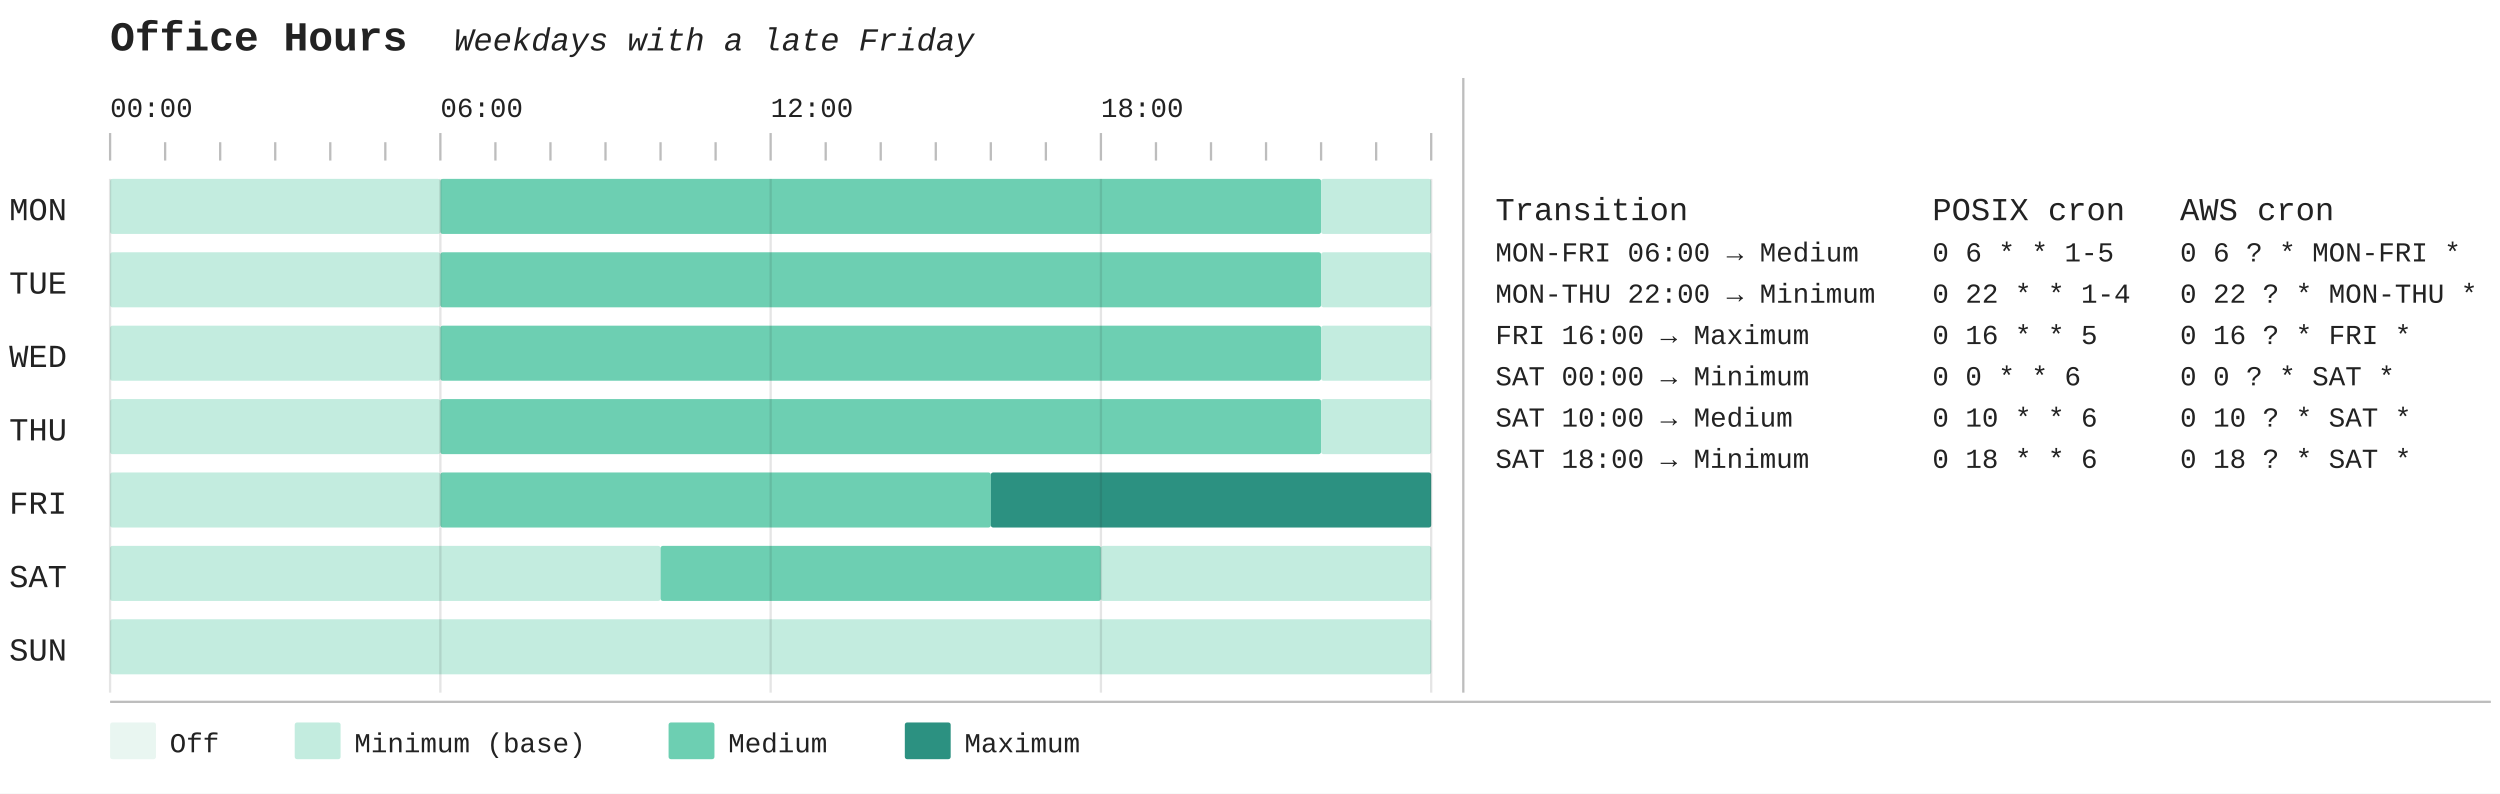
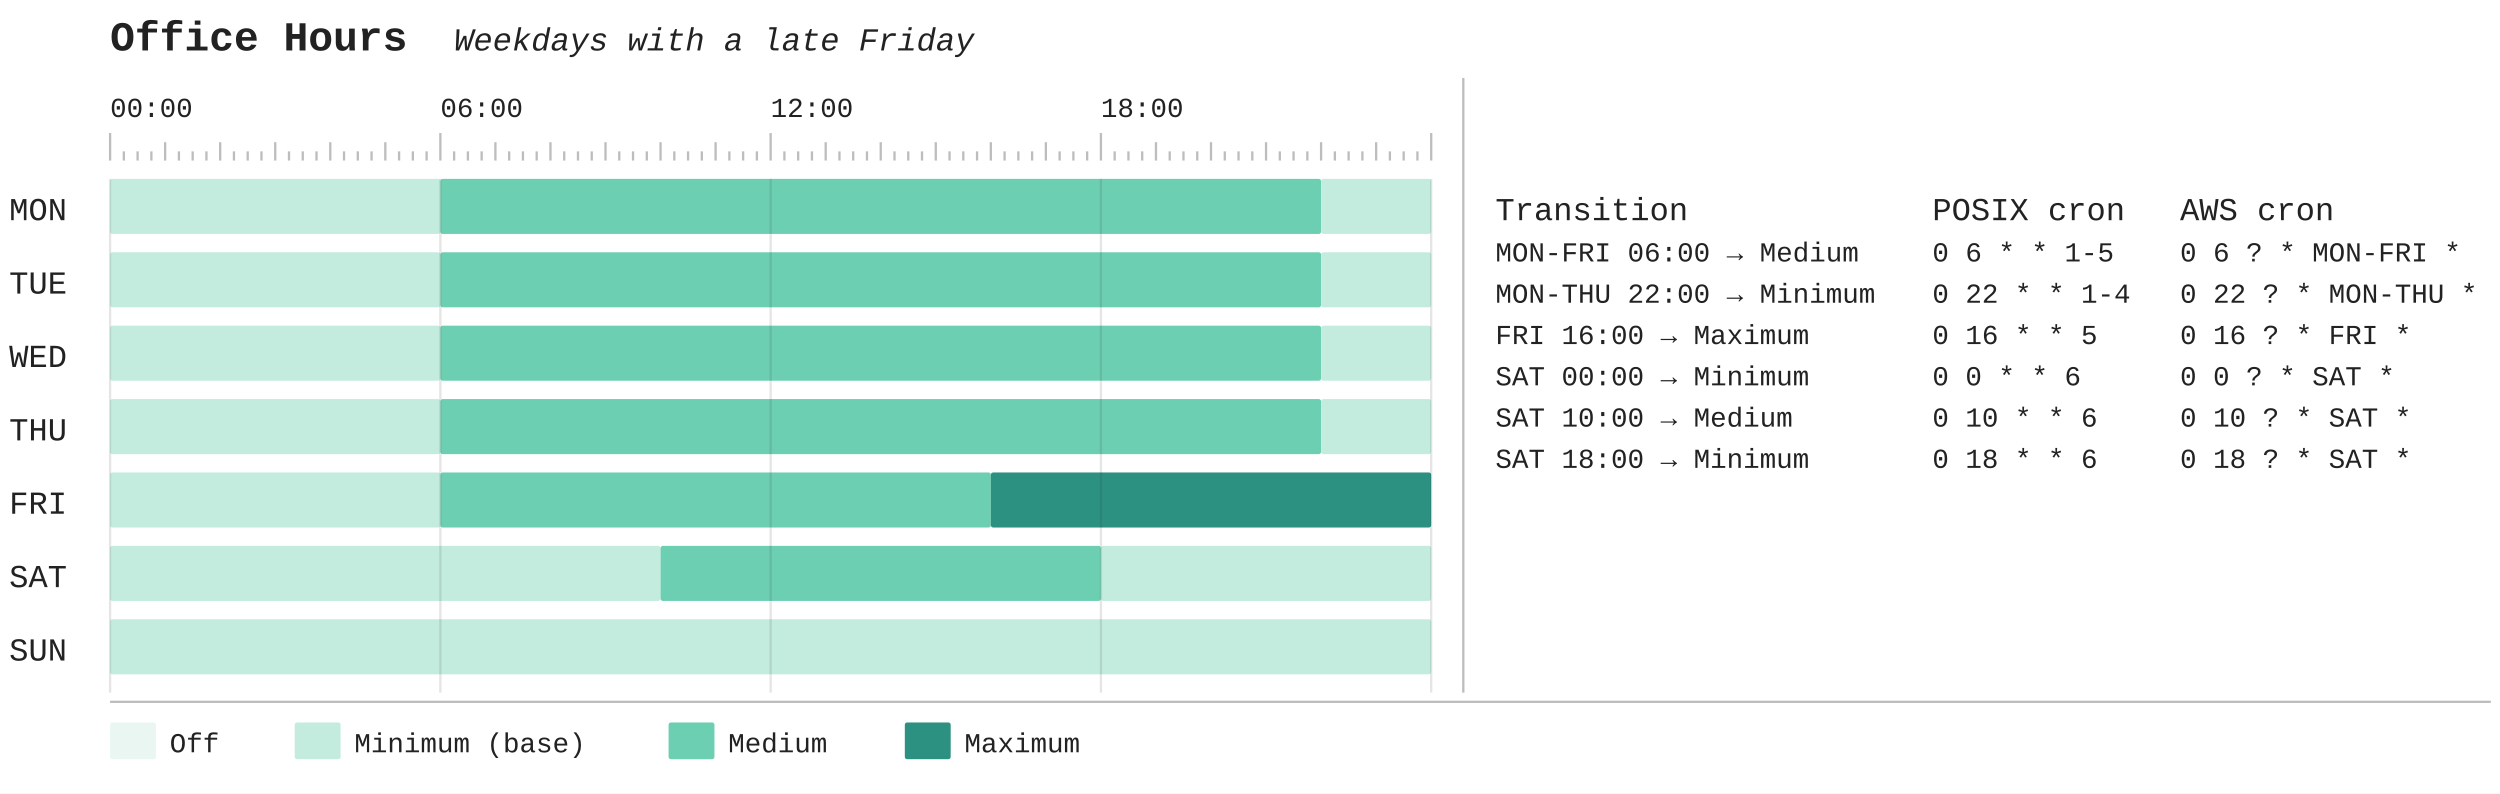
<svg xmlns="http://www.w3.org/2000/svg" width="1090" height="346" viewBox="0 0 1090 346" style="color-scheme: light dark" font-family="Ubuntu Mono, 'Courier New', Courier, monospace">
  <style>
    .background { fill: #ffffff; }
    .label { fill: #222222; }
    .divider { stroke: #222222; stroke-opacity: 0.3; }
    .guide { stroke: #222222; stroke-opacity: 0.12; }
    .tier-0 { fill: #A7DCC840; }
    .tier-1 { fill: #B8E8D9D9; }
    .tier-2 { fill: #54C6A5D9; }
    .tier-3 { fill: #087E6BD9; }
    @media (prefers-color-scheme: dark) {
      .background { fill: #1a1a2e; }
      .label { fill: #cccccc; }
      .divider { stroke: #cccccc; }
      .guide { stroke: #cccccc; }
      .tier-0 { fill: #B9A5FF40; }
      .tier-1 { fill: #B9A5FFD9; }
      .tier-2 { fill: #9D82EAD9; }
      .tier-3 { fill: #7048D6D9; }
    }
  </style>
  <rect class="background" width="100%" height="100%" />
  <text class="label" x="48" y="22" font-size="18" font-weight="bold">Office Hours</text>
  <text class="label" x="198" y="22" font-size="14" font-style="italic">Weekdays with a late Friday</text>
  <g class="ruler">
    <text class="label" x="48" y="51" font-size="12">00:00</text>
    <text class="label" x="192" y="51" font-size="12">06:00</text>
    <text class="label" x="336" y="51" font-size="12">12:00</text>
    <text class="label" x="480" y="51" font-size="12">18:00</text>
    <line class="divider" x1="48" y1="58" x2="48" y2="70" />
    <line class="divider" x1="72" y1="62" x2="72" y2="70" />
    <line class="divider" x1="96" y1="62" x2="96" y2="70" />
    <line class="divider" x1="120" y1="62" x2="120" y2="70" />
    <line class="divider" x1="144" y1="62" x2="144" y2="70" />
    <line class="divider" x1="168" y1="62" x2="168" y2="70" />
    <line class="divider" x1="192" y1="58" x2="192" y2="70" />
    <line class="divider" x1="216" y1="62" x2="216" y2="70" />
    <line class="divider" x1="240" y1="62" x2="240" y2="70" />
    <line class="divider" x1="264" y1="62" x2="264" y2="70" />
    <line class="divider" x1="288" y1="62" x2="288" y2="70" />
    <line class="divider" x1="312" y1="62" x2="312" y2="70" />
    <line class="divider" x1="336" y1="58" x2="336" y2="70" />
    <line class="divider" x1="360" y1="62" x2="360" y2="70" />
    <line class="divider" x1="384" y1="62" x2="384" y2="70" />
    <line class="divider" x1="408" y1="62" x2="408" y2="70" />
    <line class="divider" x1="432" y1="62" x2="432" y2="70" />
    <line class="divider" x1="456" y1="62" x2="456" y2="70" />
    <line class="divider" x1="480" y1="58" x2="480" y2="70" />
    <line class="divider" x1="504" y1="62" x2="504" y2="70" />
    <line class="divider" x1="528" y1="62" x2="528" y2="70" />
    <line class="divider" x1="552" y1="62" x2="552" y2="70" />
    <line class="divider" x1="576" y1="62" x2="576" y2="70" />
    <line class="divider" x1="600" y1="62" x2="600" y2="70" />
    <line class="divider" x1="624" y1="58" x2="624" y2="70" />
+     <line class="divider" x1="54" y1="66" x2="54" y2="70" />
+     <line class="divider" x1="60" y1="66" x2="60" y2="70" />
+     <line class="divider" x1="66" y1="66" x2="66" y2="70" />
+     <line class="divider" x1="78" y1="66" x2="78" y2="70" />
+     <line class="divider" x1="84" y1="66" x2="84" y2="70" />
+     <line class="divider" x1="90" y1="66" x2="90" y2="70" />
+     <line class="divider" x1="102" y1="66" x2="102" y2="70" />
+     <line class="divider" x1="108" y1="66" x2="108" y2="70" />
+     <line class="divider" x1="114" y1="66" x2="114" y2="70" />
+     <line class="divider" x1="126" y1="66" x2="126" y2="70" />
+     <line class="divider" x1="132" y1="66" x2="132" y2="70" />
+     <line class="divider" x1="138" y1="66" x2="138" y2="70" />
+     <line class="divider" x1="150" y1="66" x2="150" y2="70" />
+     <line class="divider" x1="156" y1="66" x2="156" y2="70" />
+     <line class="divider" x1="162" y1="66" x2="162" y2="70" />
+     <line class="divider" x1="174" y1="66" x2="174" y2="70" />
+     <line class="divider" x1="180" y1="66" x2="180" y2="70" />
+     <line class="divider" x1="186" y1="66" x2="186" y2="70" />
+     <line class="divider" x1="198" y1="66" x2="198" y2="70" />
+     <line class="divider" x1="204" y1="66" x2="204" y2="70" />
+     <line class="divider" x1="210" y1="66" x2="210" y2="70" />
+     <line class="divider" x1="222" y1="66" x2="222" y2="70" />
+     <line class="divider" x1="228" y1="66" x2="228" y2="70" />
+     <line class="divider" x1="234" y1="66" x2="234" y2="70" />
+     <line class="divider" x1="246" y1="66" x2="246" y2="70" />
+     <line class="divider" x1="252" y1="66" x2="252" y2="70" />
+     <line class="divider" x1="258" y1="66" x2="258" y2="70" />
+     <line class="divider" x1="270" y1="66" x2="270" y2="70" />
+     <line class="divider" x1="276" y1="66" x2="276" y2="70" />
+     <line class="divider" x1="282" y1="66" x2="282" y2="70" />
+     <line class="divider" x1="294" y1="66" x2="294" y2="70" />
+     <line class="divider" x1="300" y1="66" x2="300" y2="70" />
+     <line class="divider" x1="306" y1="66" x2="306" y2="70" />
+     <line class="divider" x1="318" y1="66" x2="318" y2="70" />
+     <line class="divider" x1="324" y1="66" x2="324" y2="70" />
+     <line class="divider" x1="330" y1="66" x2="330" y2="70" />
+     <line class="divider" x1="342" y1="66" x2="342" y2="70" />
+     <line class="divider" x1="348" y1="66" x2="348" y2="70" />
+     <line class="divider" x1="354" y1="66" x2="354" y2="70" />
+     <line class="divider" x1="366" y1="66" x2="366" y2="70" />
+     <line class="divider" x1="372" y1="66" x2="372" y2="70" />
+     <line class="divider" x1="378" y1="66" x2="378" y2="70" />
+     <line class="divider" x1="390" y1="66" x2="390" y2="70" />
+     <line class="divider" x1="396" y1="66" x2="396" y2="70" />
+     <line class="divider" x1="402" y1="66" x2="402" y2="70" />
+     <line class="divider" x1="414" y1="66" x2="414" y2="70" />
+     <line class="divider" x1="420" y1="66" x2="420" y2="70" />
+     <line class="divider" x1="426" y1="66" x2="426" y2="70" />
+     <line class="divider" x1="438" y1="66" x2="438" y2="70" />
+     <line class="divider" x1="444" y1="66" x2="444" y2="70" />
+     <line class="divider" x1="450" y1="66" x2="450" y2="70" />
+     <line class="divider" x1="462" y1="66" x2="462" y2="70" />
+     <line class="divider" x1="468" y1="66" x2="468" y2="70" />
+     <line class="divider" x1="474" y1="66" x2="474" y2="70" />
+     <line class="divider" x1="486" y1="66" x2="486" y2="70" />
+     <line class="divider" x1="492" y1="66" x2="492" y2="70" />
+     <line class="divider" x1="498" y1="66" x2="498" y2="70" />
+     <line class="divider" x1="510" y1="66" x2="510" y2="70" />
+     <line class="divider" x1="516" y1="66" x2="516" y2="70" />
+     <line class="divider" x1="522" y1="66" x2="522" y2="70" />
+     <line class="divider" x1="534" y1="66" x2="534" y2="70" />
+     <line class="divider" x1="540" y1="66" x2="540" y2="70" />
+     <line class="divider" x1="546" y1="66" x2="546" y2="70" />
+     <line class="divider" x1="558" y1="66" x2="558" y2="70" />
+     <line class="divider" x1="564" y1="66" x2="564" y2="70" />
+     <line class="divider" x1="570" y1="66" x2="570" y2="70" />
+     <line class="divider" x1="582" y1="66" x2="582" y2="70" />
+     <line class="divider" x1="588" y1="66" x2="588" y2="70" />
+     <line class="divider" x1="594" y1="66" x2="594" y2="70" />
+     <line class="divider" x1="606" y1="66" x2="606" y2="70" />
+     <line class="divider" x1="612" y1="66" x2="612" y2="70" />
+     <line class="divider" x1="618" y1="66" x2="618" y2="70" />
  </g>
  <g class="week">
    <text class="label" x="4" y="96" font-size="14">MON</text>
    <rect class="tier tier-1" x="48" y="78" width="144" height="24" rx="1" />
    <rect class="tier tier-2" x="192" y="78" width="384" height="24" rx="1" />
    <rect class="tier tier-1" x="576" y="78" width="48" height="24" rx="1" />
    <text class="label" x="4" y="128" font-size="14">TUE</text>
    <rect class="tier tier-1" x="48" y="110" width="144" height="24" rx="1" />
    <rect class="tier tier-2" x="192" y="110" width="384" height="24" rx="1" />
    <rect class="tier tier-1" x="576" y="110" width="48" height="24" rx="1" />
    <text class="label" x="4" y="160" font-size="14">WED</text>
    <rect class="tier tier-1" x="48" y="142" width="144" height="24" rx="1" />
    <rect class="tier tier-2" x="192" y="142" width="384" height="24" rx="1" />
    <rect class="tier tier-1" x="576" y="142" width="48" height="24" rx="1" />
    <text class="label" x="4" y="192" font-size="14">THU</text>
    <rect class="tier tier-1" x="48" y="174" width="144" height="24" rx="1" />
    <rect class="tier tier-2" x="192" y="174" width="384" height="24" rx="1" />
    <rect class="tier tier-1" x="576" y="174" width="48" height="24" rx="1" />
    <text class="label" x="4" y="224" font-size="14">FRI</text>
    <rect class="tier tier-1" x="48" y="206" width="144" height="24" rx="1" />
    <rect class="tier tier-2" x="192" y="206" width="240" height="24" rx="1" />
    <rect class="tier tier-3" x="432" y="206" width="192" height="24" rx="1" />
    <text class="label" x="4" y="256" font-size="14">SAT</text>
    <rect class="tier tier-1" x="48" y="238" width="240" height="24" rx="1" />
    <rect class="tier tier-2" x="288" y="238" width="192" height="24" rx="1" />
    <rect class="tier tier-1" x="480" y="238" width="144" height="24" rx="1" />
    <text class="label" x="4" y="288" font-size="14">SUN</text>
    <rect class="tier tier-1" x="48" y="270" width="576" height="24" rx="1" />
    <line class="guide" x1="48" y1="78" x2="48" y2="302" />
    <line class="guide" x1="192" y1="78" x2="192" y2="302" />
    <line class="guide" x1="336" y1="78" x2="336" y2="302" />
    <line class="guide" x1="480" y1="78" x2="480" y2="302" />
    <line class="guide" x1="624" y1="78" x2="624" y2="302" />
  </g>
  <line class="divider" x1="638" y1="34" x2="638" y2="302" />
  <g class="transitions">
    <text class="label" x="652" y="96" font-size="14">Transition</text>
    <text class="label" x="842.5" y="96" font-size="14">POSIX cron</text>
    <text class="label" x="950.5" y="96" font-size="14">AWS cron</text>
    <text class="label" x="652" y="114" font-size="12">MON-FRI 06:00 → Medium</text>
    <text class="label" x="842.5" y="114" font-size="12">0 6 * * 1-5</text>
    <text class="label" x="950.5" y="114" font-size="12">0 6 ? * MON-FRI *</text>
    <text class="label" x="652" y="132" font-size="12">MON-THU 22:00 → Minimum</text>
    <text class="label" x="842.5" y="132" font-size="12">0 22 * * 1-4</text>
    <text class="label" x="950.5" y="132" font-size="12">0 22 ? * MON-THU *</text>
    <text class="label" x="652" y="150" font-size="12">FRI 16:00 → Maximum</text>
    <text class="label" x="842.5" y="150" font-size="12">0 16 * * 5</text>
    <text class="label" x="950.5" y="150" font-size="12">0 16 ? * FRI *</text>
    <text class="label" x="652" y="168" font-size="12">SAT 00:00 → Minimum</text>
    <text class="label" x="842.5" y="168" font-size="12">0 0 * * 6</text>
    <text class="label" x="950.5" y="168" font-size="12">0 0 ? * SAT *</text>
    <text class="label" x="652" y="186" font-size="12">SAT 10:00 → Medium</text>
    <text class="label" x="842.5" y="186" font-size="12">0 10 * * 6</text>
    <text class="label" x="950.5" y="186" font-size="12">0 10 ? * SAT *</text>
    <text class="label" x="652" y="204" font-size="12">SAT 18:00 → Minimum</text>
    <text class="label" x="842.5" y="204" font-size="12">0 18 * * 6</text>
    <text class="label" x="950.5" y="204" font-size="12">0 18 ? * SAT *</text>
  </g>
  <g class="legend">
    <line class="divider" x1="48" y1="306" x2="1086" y2="306" />
    <rect class="tier tier-0" x="48" y="315" width="20" height="16" rx="1" />
    <text class="label" x="74" y="328" font-size="12">Off</text>
    <rect class="tier tier-1" x="128.5" y="315" width="20" height="16" rx="1" />
    <text class="label" x="154.5" y="328" font-size="12">Minimum (base)</text>
    <rect class="tier tier-2" x="291.5" y="315" width="20" height="16" rx="1" />
    <text class="label" x="317.5" y="328" font-size="12">Medium</text>
    <rect class="tier tier-3" x="394.5" y="315" width="20" height="16" rx="1" />
    <text class="label" x="420.5" y="328" font-size="12">Maximum</text>
  </g>
</svg>
